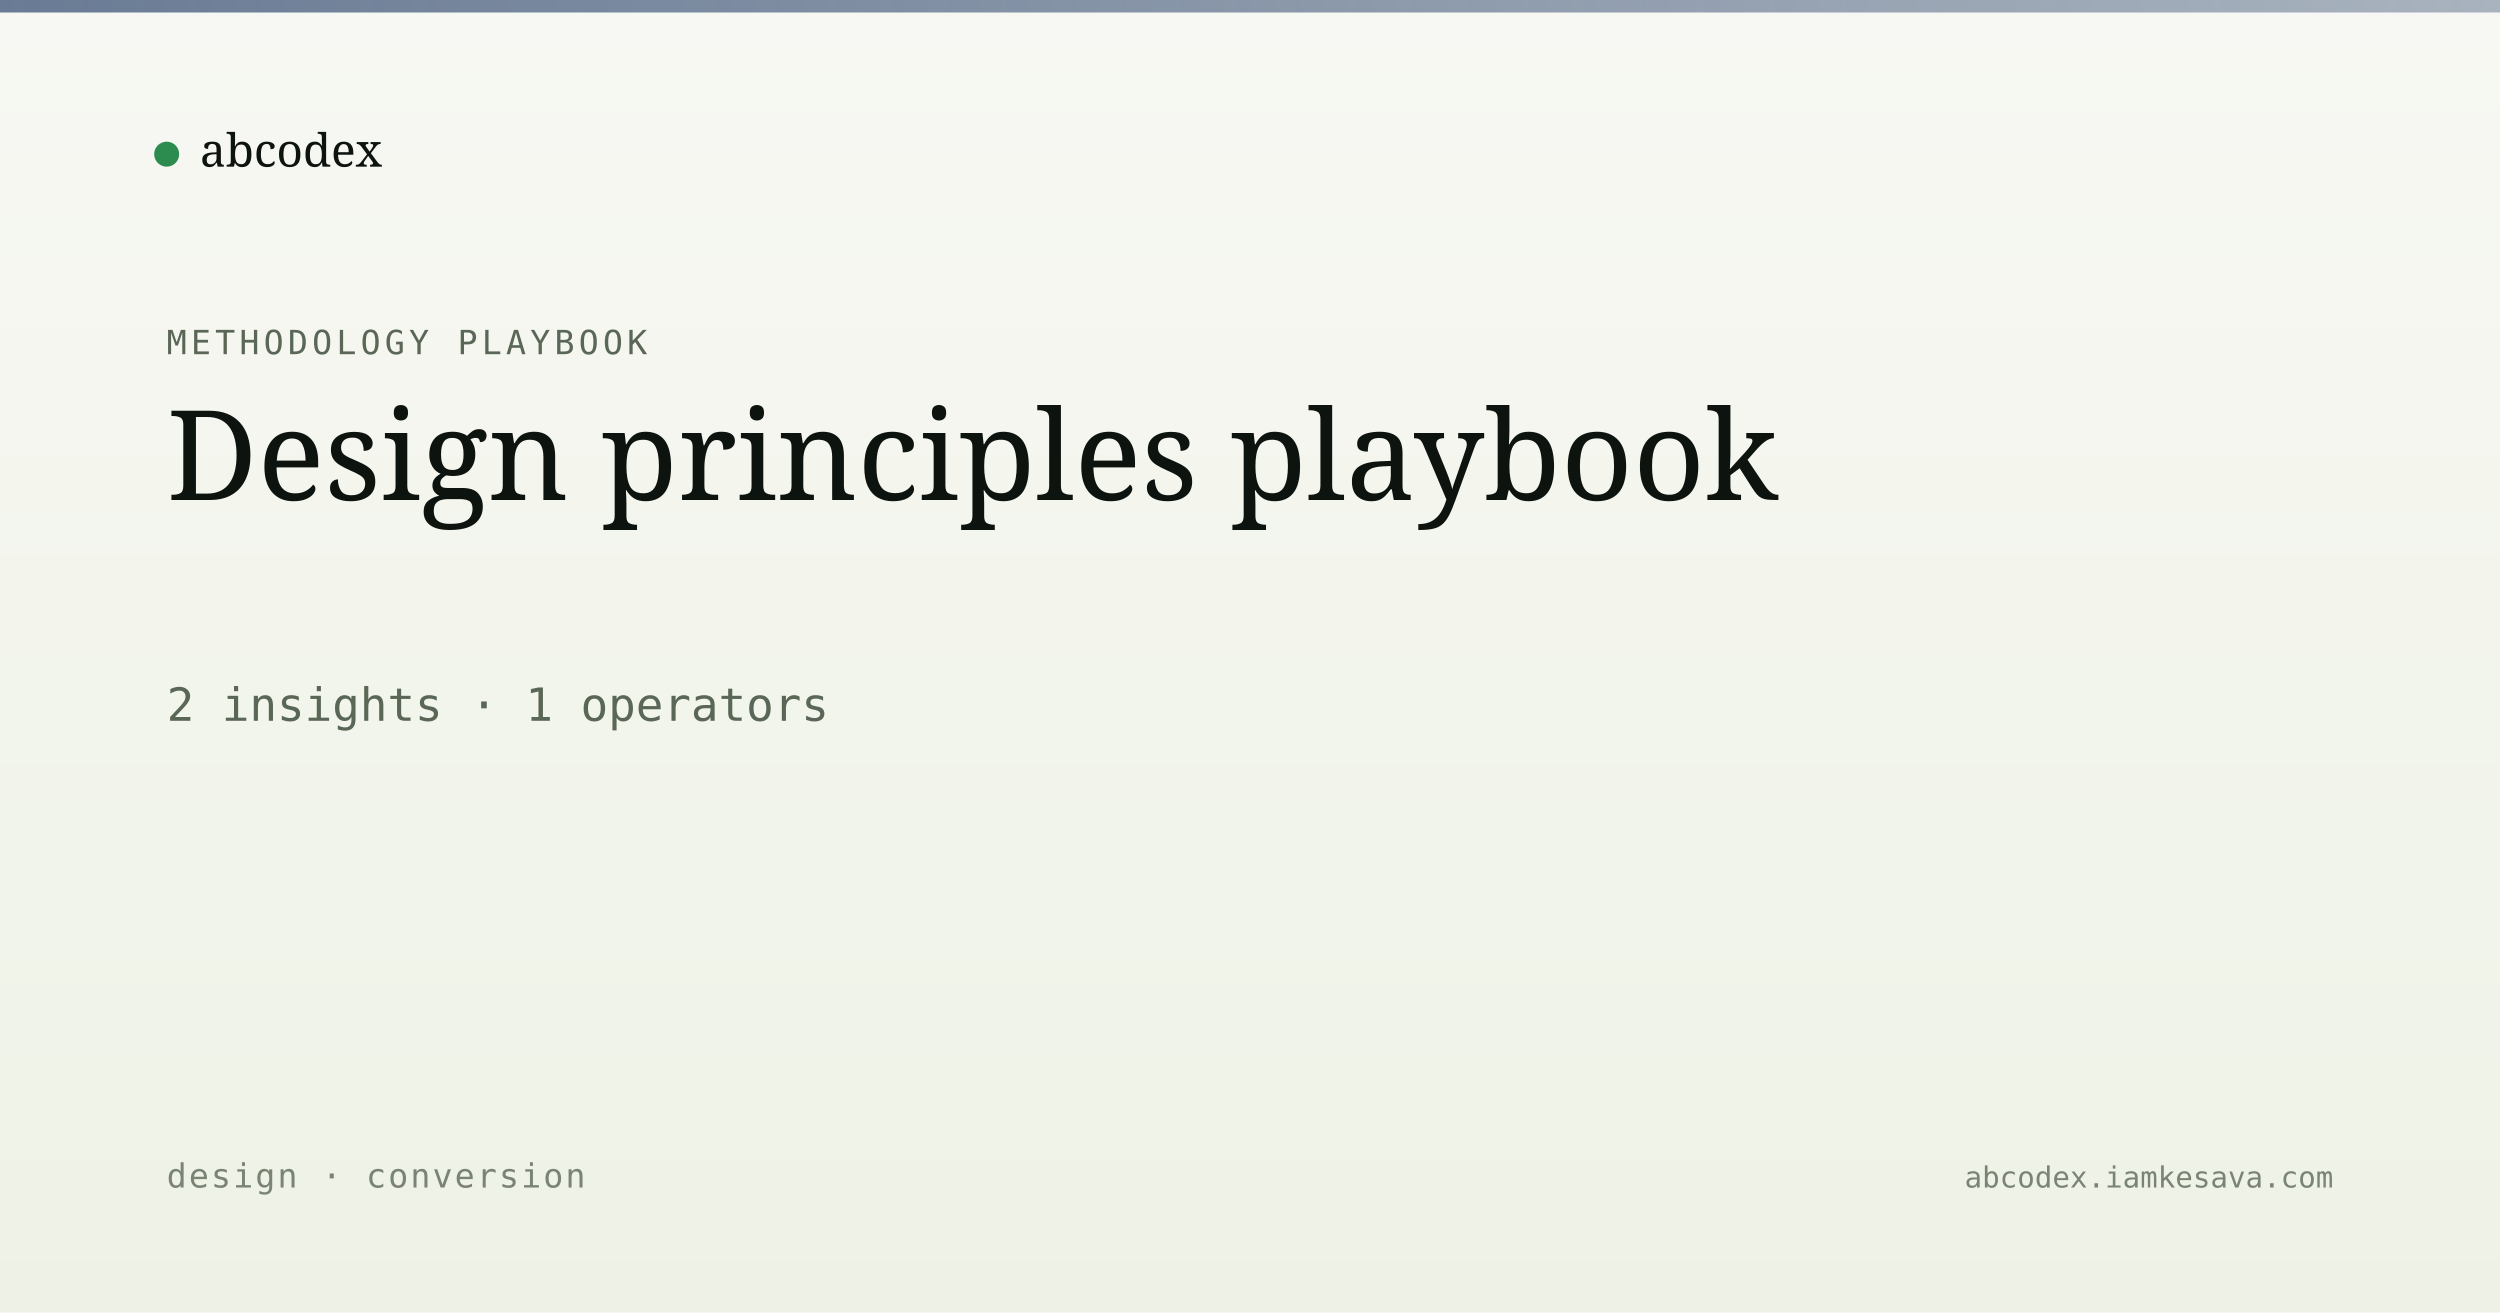
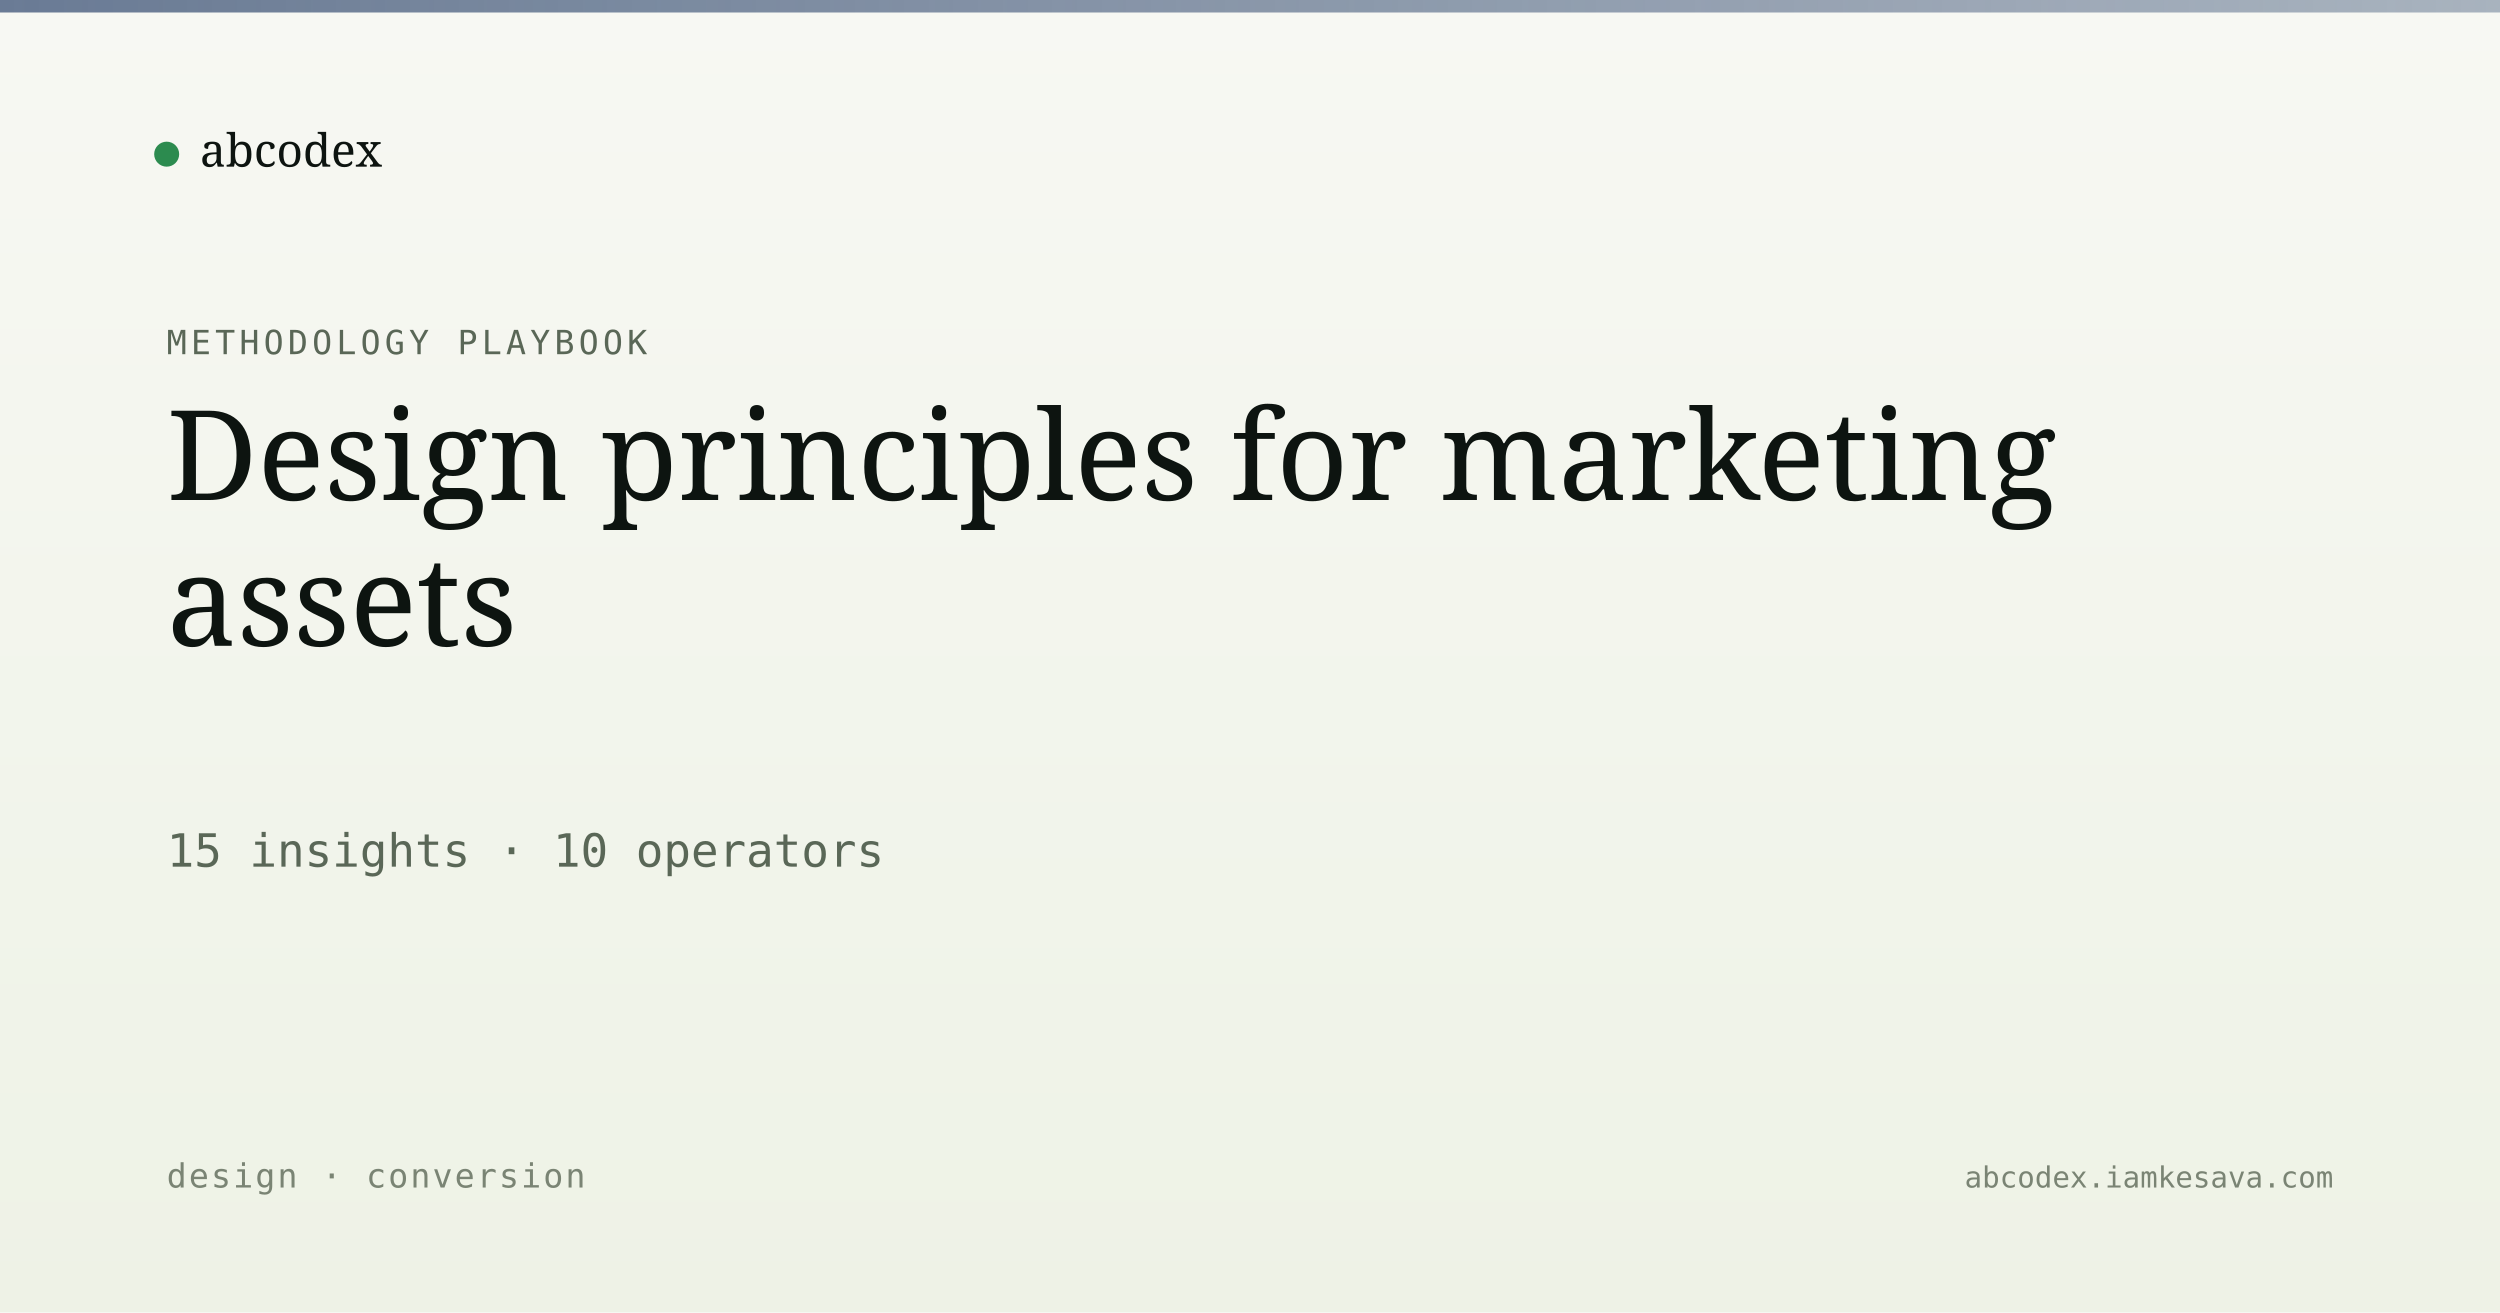
<svg xmlns="http://www.w3.org/2000/svg" viewBox="0 0 1200 630" width="1200" height="630">
  <defs>
    <linearGradient id="bg" x1="0" y1="0" x2="0" y2="1">
      <stop offset="0" stop-color="#f7f8f3" />
      <stop offset="1" stop-color="#eef2e6" />
    </linearGradient>
    <linearGradient id="band" x1="0" y1="0" x2="1" y2="0">
      <stop offset="0" stop-color="#5a6d8a" stop-opacity="0.9" />
      <stop offset="1" stop-color="#5a6d8a" stop-opacity="0.5" />
    </linearGradient>
  </defs>
  <rect width="1200" height="630" fill="url(#bg)" />
  <rect x="0" y="0" width="1200" height="6" fill="url(#band)" />
  <g transform="translate(80, 60)">
    <circle cx="0" cy="14" r="6" fill="#2c8b4f" />
    <text x="16" y="20" font-family="Newsreader, serif" font-size="22" fill="#0d1410">abcodex</text>
  </g>
  <text x="80" y="170" font-family="JetBrains Mono, monospace" font-size="16" fill="#5a6757" letter-spacing="2">METHODOLOGY PLAYBOOK</text>
-   <text x="80" y="240" font-family="Newsreader, serif" font-size="60" font-weight="500" fill="#0d1410">Design principles playbook</text>
-   <text x="80" y="346" font-family="JetBrains Mono, monospace" font-size="22" fill="#5a6757">2 insights · 1 operators</text>
+   <text x="80" y="240" font-family="Newsreader, serif" font-size="60" font-weight="500" fill="#0d1410">Design principles for marketing</text>
+   <text x="80" y="310" font-family="Newsreader, serif" font-size="60" font-weight="500" fill="#0d1410">assets</text>
+   <text x="80" y="416" font-family="JetBrains Mono, monospace" font-size="22" fill="#5a6757">15 insights · 10 operators</text>
  <text x="80" y="570" font-family="JetBrains Mono, monospace" font-size="16" fill="#7a8474" letter-spacing="1">design · conversion</text>
  <text x="1120" y="570" text-anchor="end" font-family="JetBrains Mono, monospace" font-size="14" fill="#7a8474">abcodex.iamkesava.com</text>
</svg>
